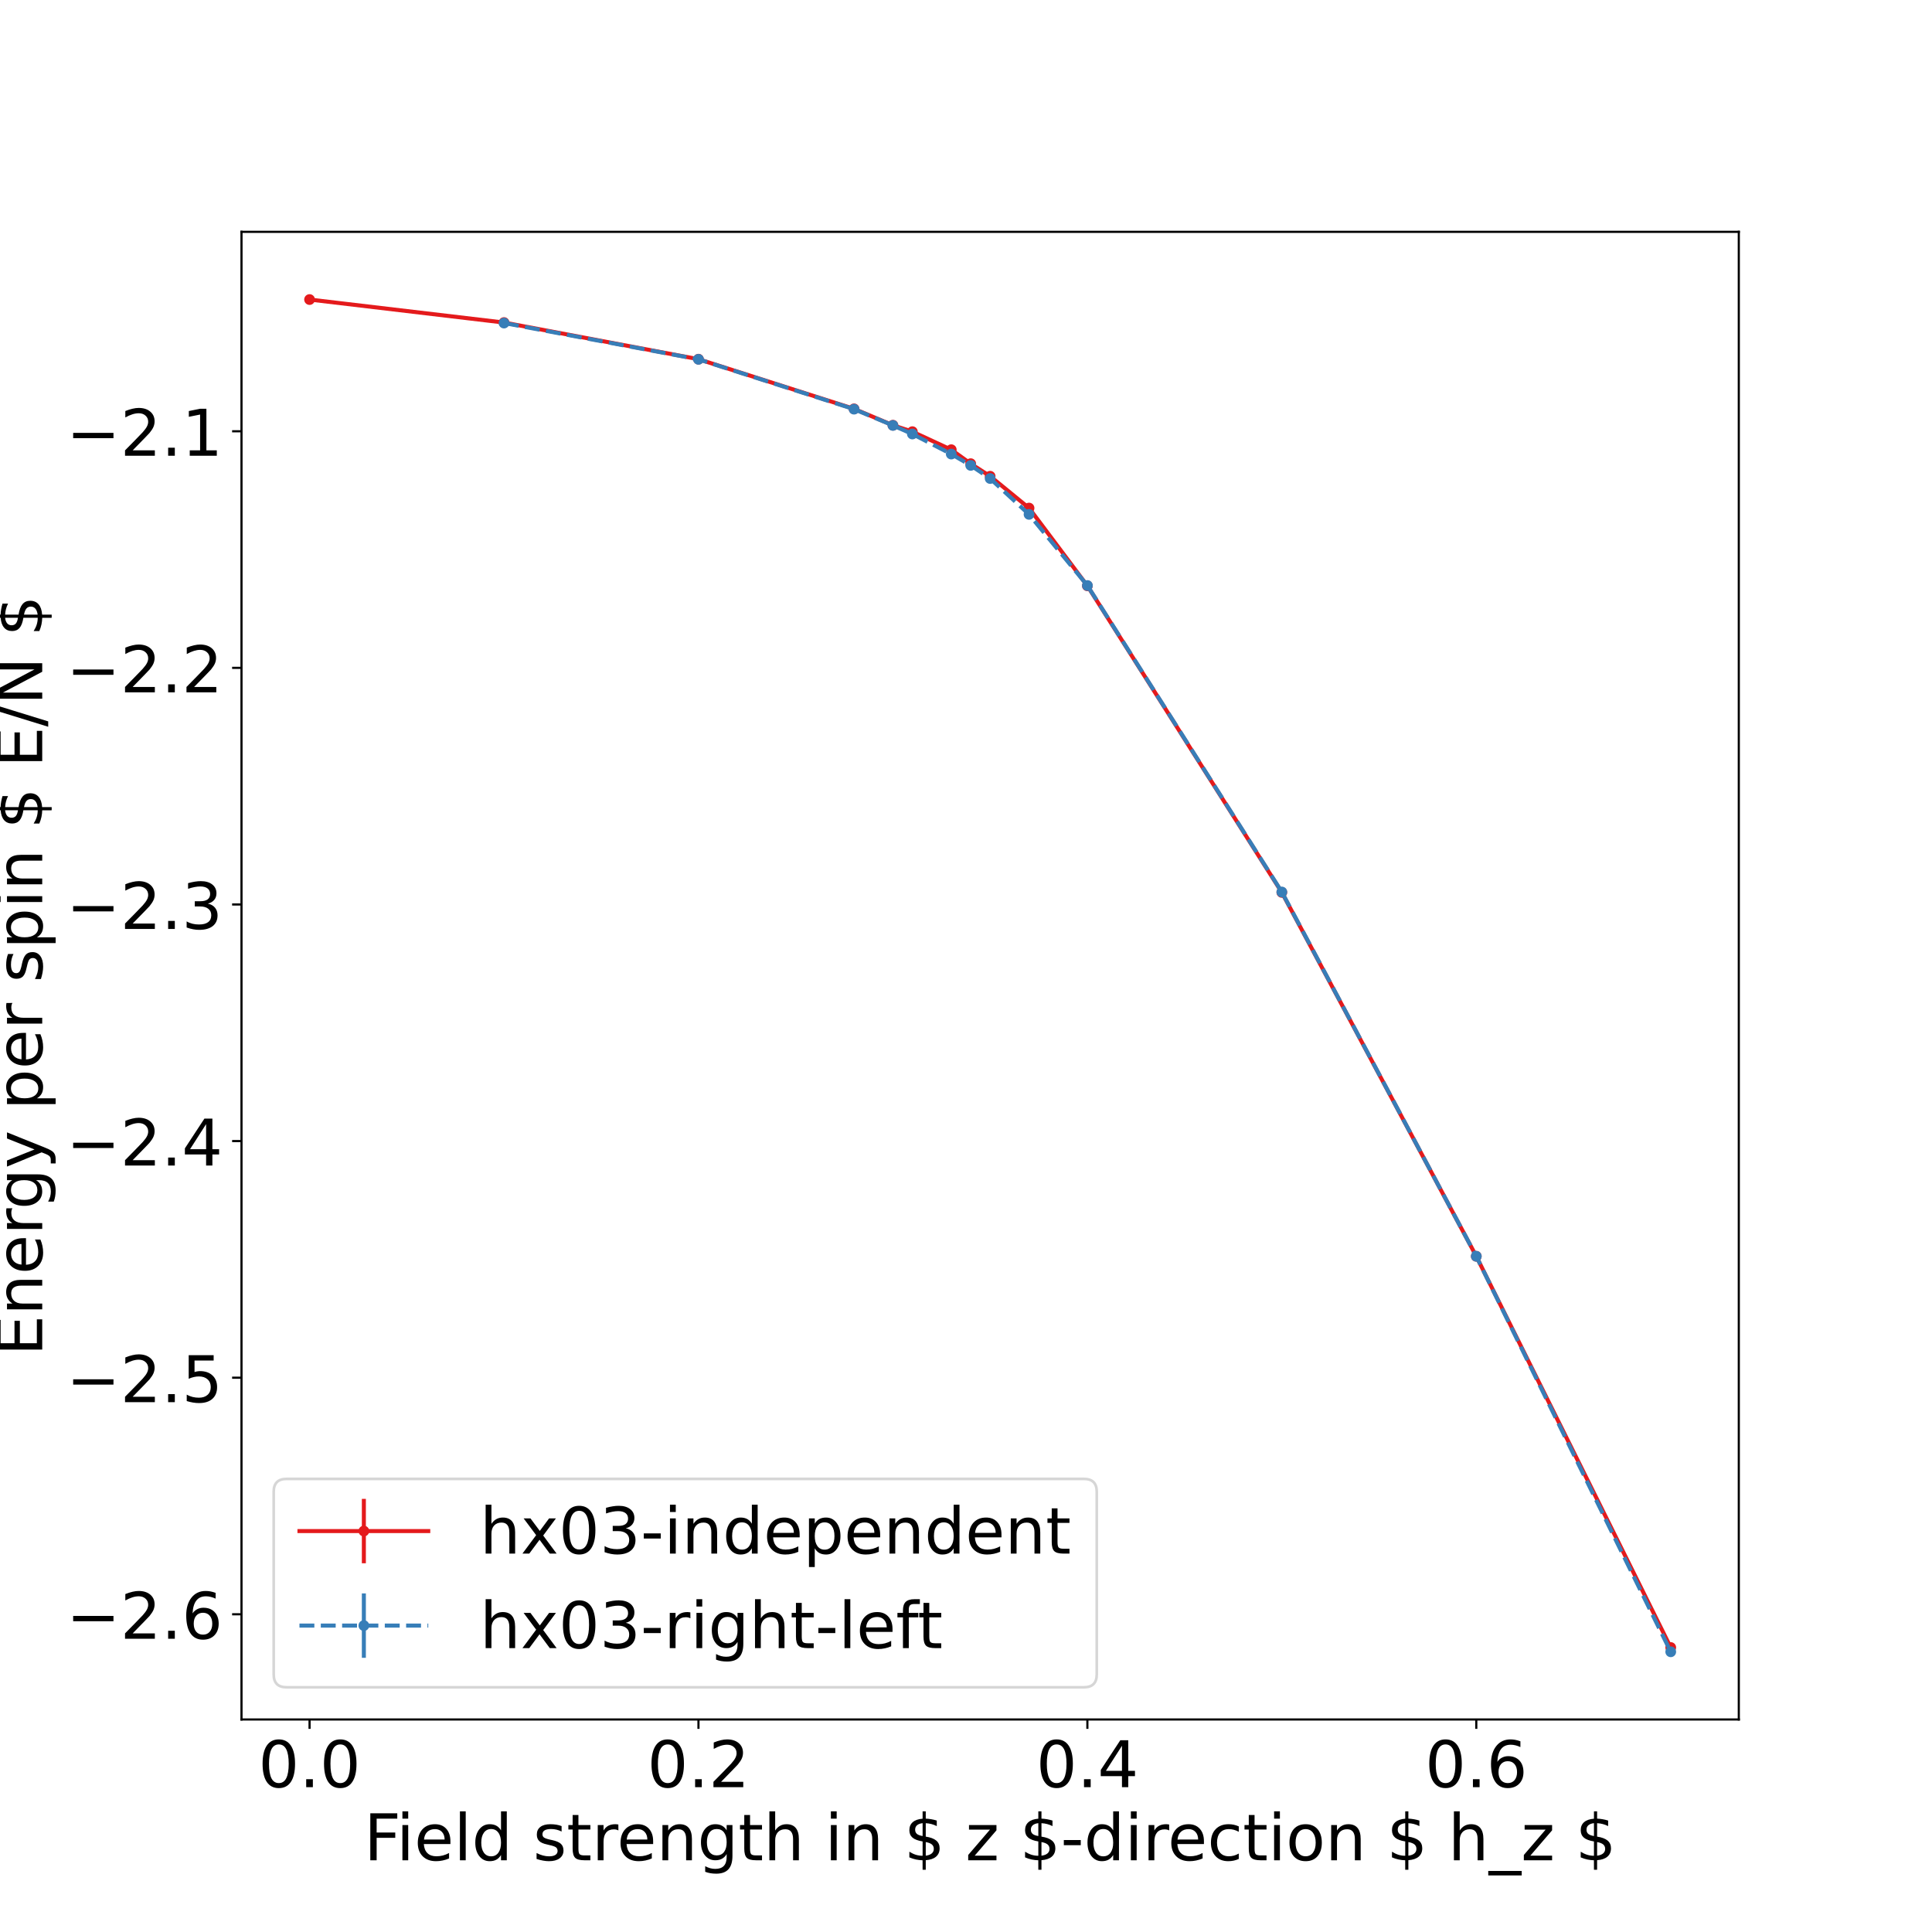
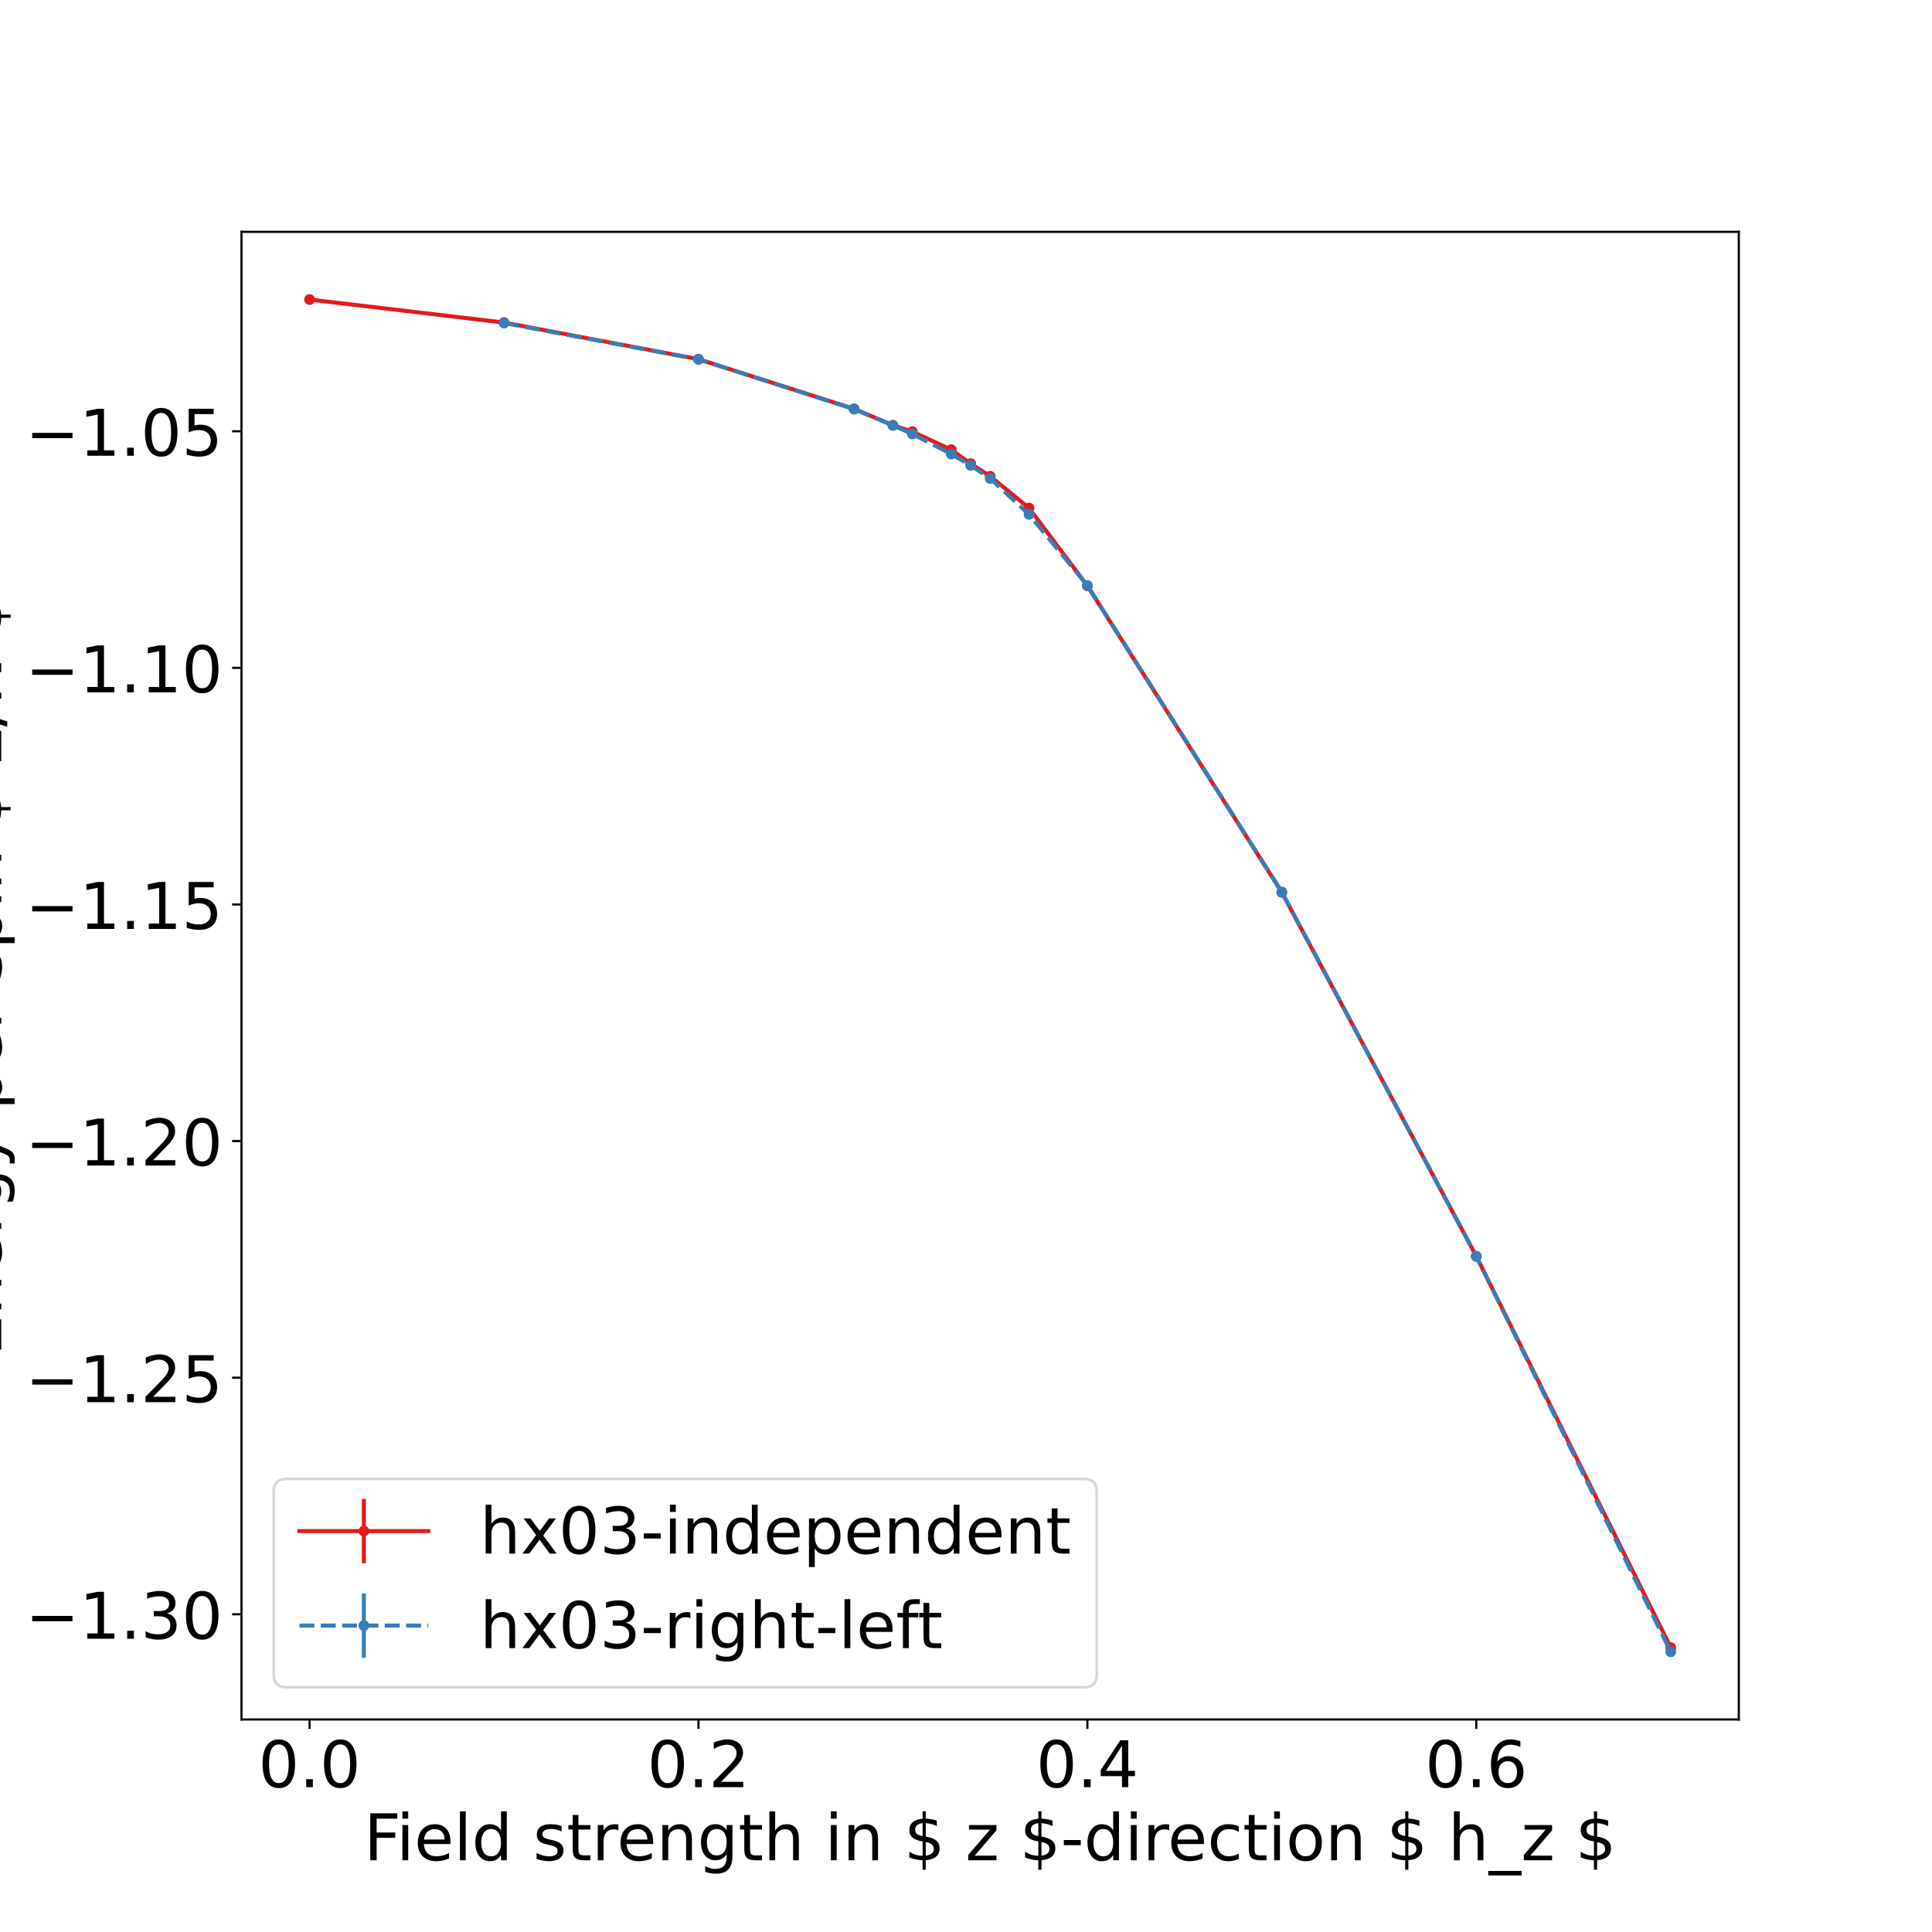
<svg xmlns="http://www.w3.org/2000/svg" xmlns:xlink="http://www.w3.org/1999/xlink" width="720pt" height="720pt" viewBox="0 0 720 720" version="1.1">
  <defs>
    <style type="text/css">*{stroke-linejoin: round; stroke-linecap: butt}</style>
  </defs>
  <g id="figure_1">
    <g id="patch_1">
      <path d="M 0 720  L 720 720  L 720 0  L 0 0  z " style="fill: #ffffff" />
    </g>
    <g id="axes_1">
      <g id="patch_2">
        <path d="M 90 640.8  L 648 640.8  L 648 86.4  L 90 86.4  z " style="fill: #ffffff" />
      </g>
      <g id="matplotlib.axis_1">
        <g id="xtick_1">
          <g id="line2d_1">
            <defs>
-               <path id="m2c395061cf" d="M 0 0  L 0 3.5  " style="stroke: #000000; stroke-width: 0.8" />
+               <path id="mcec8a4b3a9" d="M 0 0  L 0 3.5  " style="stroke: #000000; stroke-width: 0.8" />
            </defs>
            <g>
-               <use xlink:href="#m2c395061cf" x="115.364" y="640.8" style="stroke: #000000; stroke-width: 0.8" />
+               <use xlink:href="#mcec8a4b3a9" x="115.364" y="640.8" style="stroke: #000000; stroke-width: 0.8" />
            </g>
          </g>
          <g id="text_1">
            <text style="font: 24px 'DejaVu Sans', 'Bitstream Vera Sans', 'Computer Modern Sans Serif', 'Lucida Grande', 'Verdana', 'Geneva', 'Lucid', 'Arial', 'Helvetica', 'Avant Garde', sans-serif; text-anchor: middle" x="115.364" y="666.036" transform="rotate(-0 115.3636 666.0362)">0.0</text>
          </g>
        </g>
        <g id="xtick_2">
          <g id="line2d_2">
            <g>
-               <use xlink:href="#m2c395061cf" x="260.299" y="640.8" style="stroke: #000000; stroke-width: 0.8" />
+               <use xlink:href="#mcec8a4b3a9" x="260.299" y="640.8" style="stroke: #000000; stroke-width: 0.8" />
            </g>
          </g>
          <g id="text_2">
            <text style="font: 24px 'DejaVu Sans', 'Bitstream Vera Sans', 'Computer Modern Sans Serif', 'Lucida Grande', 'Verdana', 'Geneva', 'Lucid', 'Arial', 'Helvetica', 'Avant Garde', sans-serif; text-anchor: middle" x="260.299" y="666.036" transform="rotate(-0 260.2987 666.0362)">0.2</text>
          </g>
        </g>
        <g id="xtick_3">
          <g id="line2d_3">
            <g>
-               <use xlink:href="#m2c395061cf" x="405.234" y="640.8" style="stroke: #000000; stroke-width: 0.8" />
+               <use xlink:href="#mcec8a4b3a9" x="405.234" y="640.8" style="stroke: #000000; stroke-width: 0.8" />
            </g>
          </g>
          <g id="text_3">
            <text style="font: 24px 'DejaVu Sans', 'Bitstream Vera Sans', 'Computer Modern Sans Serif', 'Lucida Grande', 'Verdana', 'Geneva', 'Lucid', 'Arial', 'Helvetica', 'Avant Garde', sans-serif; text-anchor: middle" x="405.234" y="666.036" transform="rotate(-0 405.2338 666.0362)">0.4</text>
          </g>
        </g>
        <g id="xtick_4">
          <g id="line2d_4">
            <g>
-               <use xlink:href="#m2c395061cf" x="550.169" y="640.8" style="stroke: #000000; stroke-width: 0.8" />
+               <use xlink:href="#mcec8a4b3a9" x="550.169" y="640.8" style="stroke: #000000; stroke-width: 0.8" />
            </g>
          </g>
          <g id="text_4">
            <text style="font: 24px 'DejaVu Sans', 'Bitstream Vera Sans', 'Computer Modern Sans Serif', 'Lucida Grande', 'Verdana', 'Geneva', 'Lucid', 'Arial', 'Helvetica', 'Avant Garde', sans-serif; text-anchor: middle" x="550.169" y="666.036" transform="rotate(-0 550.1688 666.0362)">0.6</text>
          </g>
        </g>
        <g id="text_5">
          <text style="font: 24px 'DejaVu Sans', 'Bitstream Vera Sans', 'Computer Modern Sans Serif', 'Lucida Grande', 'Verdana', 'Geneva', 'Lucid', 'Arial', 'Helvetica', 'Avant Garde', sans-serif; text-anchor: middle" x="369" y="693.264" transform="rotate(-0 369 693.2637)">Field strength in $ z $-direction $ h_z $ </text>
        </g>
      </g>
      <g id="matplotlib.axis_2">
        <g id="ytick_1">
          <g id="line2d_5">
            <defs>
-               <path id="m868a399884" d="M 0 0  L -3.5 0  " style="stroke: #000000; stroke-width: 0.8" />
+               <path id="m85bc985d0d" d="M 0 0  L -3.5 0  " style="stroke: #000000; stroke-width: 0.8" />
            </defs>
            <g>
-               <use xlink:href="#m868a399884" x="90" y="601.599" style="stroke: #000000; stroke-width: 0.8" />
+               <use xlink:href="#m85bc985d0d" x="90" y="601.599" style="stroke: #000000; stroke-width: 0.8" />
            </g>
          </g>
          <g id="text_6">
-             <text style="font: 24px 'DejaVu Sans', 'Bitstream Vera Sans', 'Computer Modern Sans Serif', 'Lucida Grande', 'Verdana', 'Geneva', 'Lucid', 'Arial', 'Helvetica', 'Avant Garde', sans-serif; text-anchor: end" x="83" y="610.717" transform="rotate(-0 83 610.7166)">−2.6</text>
+             <text style="font: 24px 'DejaVu Sans', 'Bitstream Vera Sans', 'Computer Modern Sans Serif', 'Lucida Grande', 'Verdana', 'Geneva', 'Lucid', 'Arial', 'Helvetica', 'Avant Garde', sans-serif; text-anchor: end" x="83" y="610.717" transform="rotate(-0 83 610.7166)">−1.30</text>
          </g>
        </g>
        <g id="ytick_2">
          <g id="line2d_6">
            <g>
-               <use xlink:href="#m868a399884" x="90" y="513.422" style="stroke: #000000; stroke-width: 0.8" />
+               <use xlink:href="#m85bc985d0d" x="90" y="513.422" style="stroke: #000000; stroke-width: 0.8" />
            </g>
          </g>
          <g id="text_7">
-             <text style="font: 24px 'DejaVu Sans', 'Bitstream Vera Sans', 'Computer Modern Sans Serif', 'Lucida Grande', 'Verdana', 'Geneva', 'Lucid', 'Arial', 'Helvetica', 'Avant Garde', sans-serif; text-anchor: end" x="83" y="522.54" transform="rotate(-0 83 522.5403)">−2.5</text>
+             <text style="font: 24px 'DejaVu Sans', 'Bitstream Vera Sans', 'Computer Modern Sans Serif', 'Lucida Grande', 'Verdana', 'Geneva', 'Lucid', 'Arial', 'Helvetica', 'Avant Garde', sans-serif; text-anchor: end" x="83" y="522.54" transform="rotate(-0 83 522.5403)">−1.25</text>
          </g>
        </g>
        <g id="ytick_3">
          <g id="line2d_7">
            <g>
-               <use xlink:href="#m868a399884" x="90" y="425.246" style="stroke: #000000; stroke-width: 0.8" />
+               <use xlink:href="#m85bc985d0d" x="90" y="425.246" style="stroke: #000000; stroke-width: 0.8" />
            </g>
          </g>
          <g id="text_8">
-             <text style="font: 24px 'DejaVu Sans', 'Bitstream Vera Sans', 'Computer Modern Sans Serif', 'Lucida Grande', 'Verdana', 'Geneva', 'Lucid', 'Arial', 'Helvetica', 'Avant Garde', sans-serif; text-anchor: end" x="83" y="434.364" transform="rotate(-0 83 434.3639)">−2.4</text>
+             <text style="font: 24px 'DejaVu Sans', 'Bitstream Vera Sans', 'Computer Modern Sans Serif', 'Lucida Grande', 'Verdana', 'Geneva', 'Lucid', 'Arial', 'Helvetica', 'Avant Garde', sans-serif; text-anchor: end" x="83" y="434.364" transform="rotate(-0 83 434.3639)">−1.20</text>
          </g>
        </g>
        <g id="ytick_4">
          <g id="line2d_8">
            <g>
-               <use xlink:href="#m868a399884" x="90" y="337.069" style="stroke: #000000; stroke-width: 0.8" />
+               <use xlink:href="#m85bc985d0d" x="90" y="337.069" style="stroke: #000000; stroke-width: 0.8" />
            </g>
          </g>
          <g id="text_9">
-             <text style="font: 24px 'DejaVu Sans', 'Bitstream Vera Sans', 'Computer Modern Sans Serif', 'Lucida Grande', 'Verdana', 'Geneva', 'Lucid', 'Arial', 'Helvetica', 'Avant Garde', sans-serif; text-anchor: end" x="83" y="346.187" transform="rotate(-0 83 346.1875)">−2.3</text>
+             <text style="font: 24px 'DejaVu Sans', 'Bitstream Vera Sans', 'Computer Modern Sans Serif', 'Lucida Grande', 'Verdana', 'Geneva', 'Lucid', 'Arial', 'Helvetica', 'Avant Garde', sans-serif; text-anchor: end" x="83" y="346.187" transform="rotate(-0 83 346.1875)">−1.15</text>
          </g>
        </g>
        <g id="ytick_5">
          <g id="line2d_9">
            <g>
-               <use xlink:href="#m868a399884" x="90" y="248.893" style="stroke: #000000; stroke-width: 0.8" />
+               <use xlink:href="#m85bc985d0d" x="90" y="248.893" style="stroke: #000000; stroke-width: 0.8" />
            </g>
          </g>
          <g id="text_10">
-             <text style="font: 24px 'DejaVu Sans', 'Bitstream Vera Sans', 'Computer Modern Sans Serif', 'Lucida Grande', 'Verdana', 'Geneva', 'Lucid', 'Arial', 'Helvetica', 'Avant Garde', sans-serif; text-anchor: end" x="83" y="258.011" transform="rotate(-0 83 258.0111)">−2.2</text>
+             <text style="font: 24px 'DejaVu Sans', 'Bitstream Vera Sans', 'Computer Modern Sans Serif', 'Lucida Grande', 'Verdana', 'Geneva', 'Lucid', 'Arial', 'Helvetica', 'Avant Garde', sans-serif; text-anchor: end" x="83" y="258.011" transform="rotate(-0 83 258.0111)">−1.10</text>
          </g>
        </g>
        <g id="ytick_6">
          <g id="line2d_10">
            <g>
-               <use xlink:href="#m868a399884" x="90" y="160.717" style="stroke: #000000; stroke-width: 0.8" />
+               <use xlink:href="#m85bc985d0d" x="90" y="160.717" style="stroke: #000000; stroke-width: 0.8" />
            </g>
          </g>
          <g id="text_11">
-             <text style="font: 24px 'DejaVu Sans', 'Bitstream Vera Sans', 'Computer Modern Sans Serif', 'Lucida Grande', 'Verdana', 'Geneva', 'Lucid', 'Arial', 'Helvetica', 'Avant Garde', sans-serif; text-anchor: end" x="83" y="169.835" transform="rotate(-0 83 169.8347)">−2.1</text>
+             <text style="font: 24px 'DejaVu Sans', 'Bitstream Vera Sans', 'Computer Modern Sans Serif', 'Lucida Grande', 'Verdana', 'Geneva', 'Lucid', 'Arial', 'Helvetica', 'Avant Garde', sans-serif; text-anchor: end" x="83" y="169.835" transform="rotate(-0 83 169.8347)">−1.05</text>
          </g>
        </g>
        <g id="text_12">
-           <text style="font: 24px 'DejaVu Sans', 'Bitstream Vera Sans', 'Computer Modern Sans Serif', 'Lucida Grande', 'Verdana', 'Geneva', 'Lucid', 'Arial', 'Helvetica', 'Avant Garde', sans-serif; text-anchor: middle" x="15.73" y="363.6" transform="rotate(-90 15.73 363.6)">Energy per spin $ E/N $</text>
+           <text style="font: 24px 'DejaVu Sans', 'Bitstream Vera Sans', 'Computer Modern Sans Serif', 'Lucida Grande', 'Verdana', 'Geneva', 'Lucid', 'Arial', 'Helvetica', 'Avant Garde', sans-serif; text-anchor: middle" x="0.46" y="363.6" transform="rotate(-90 0.46 363.6)">Energy per spin $ E/N $</text>
        </g>
      </g>
      <g id="LineCollection_1">
-         <path d="M 115.364 111.667  L 115.364 111.6  " clip-path="url(#pf76ca78fe7)" style="fill: none; stroke: #e41a1c; stroke-width: 1.5" />
-         <path d="M 187.831 120.224  L 187.831 120.186  " clip-path="url(#pf76ca78fe7)" style="fill: none; stroke: #e41a1c; stroke-width: 1.5" />
-         <path d="M 260.299 133.878  L 260.299 133.842  " clip-path="url(#pf76ca78fe7)" style="fill: none; stroke: #e41a1c; stroke-width: 1.5" />
-         <path d="M 318.273 152.389  L 318.273 152.346  " clip-path="url(#pf76ca78fe7)" style="fill: none; stroke: #e41a1c; stroke-width: 1.5" />
-         <path d="M 332.766 158.498  L 332.766 158.451  " clip-path="url(#pf76ca78fe7)" style="fill: none; stroke: #e41a1c; stroke-width: 1.5" />
-         <path d="M 340.013 160.906  L 340.013 160.838  " clip-path="url(#pf76ca78fe7)" style="fill: none; stroke: #e41a1c; stroke-width: 1.5" />
-         <path d="M 354.506 167.634  L 354.506 167.553  " clip-path="url(#pf76ca78fe7)" style="fill: none; stroke: #e41a1c; stroke-width: 1.5" />
-         <path d="M 361.753 172.832  L 361.753 172.772  " clip-path="url(#pf76ca78fe7)" style="fill: none; stroke: #e41a1c; stroke-width: 1.5" />
-         <path d="M 369 177.527  L 369 177.448  " clip-path="url(#pf76ca78fe7)" style="fill: none; stroke: #e41a1c; stroke-width: 1.5" />
-         <path d="M 383.494 189.427  L 383.494 189.257  " clip-path="url(#pf76ca78fe7)" style="fill: none; stroke: #e41a1c; stroke-width: 1.5" />
-         <path d="M 405.234 218.354  L 405.234 218.279  " clip-path="url(#pf76ca78fe7)" style="fill: none; stroke: #e41a1c; stroke-width: 1.5" />
-         <path d="M 477.701 332.598  L 477.701 332.547  " clip-path="url(#pf76ca78fe7)" style="fill: none; stroke: #e41a1c; stroke-width: 1.5" />
-         <path d="M 550.169 468.207  L 550.169 468.154  " clip-path="url(#pf76ca78fe7)" style="fill: none; stroke: #e41a1c; stroke-width: 1.5" />
-         <path d="M 622.636 615.388  L 622.636 612.569  " clip-path="url(#pf76ca78fe7)" style="fill: none; stroke: #e41a1c; stroke-width: 1.5" />
+         <path d="M 115.364 111.667  L 115.364 111.6  " clip-path="url(#p4202f6b761)" style="fill: none; stroke: #e41a1c; stroke-width: 1.5" />
+         <path d="M 187.831 120.224  L 187.831 120.186  " clip-path="url(#p4202f6b761)" style="fill: none; stroke: #e41a1c; stroke-width: 1.5" />
+         <path d="M 260.299 133.878  L 260.299 133.842  " clip-path="url(#p4202f6b761)" style="fill: none; stroke: #e41a1c; stroke-width: 1.5" />
+         <path d="M 318.273 152.389  L 318.273 152.346  " clip-path="url(#p4202f6b761)" style="fill: none; stroke: #e41a1c; stroke-width: 1.5" />
+         <path d="M 332.766 158.498  L 332.766 158.451  " clip-path="url(#p4202f6b761)" style="fill: none; stroke: #e41a1c; stroke-width: 1.5" />
+         <path d="M 340.013 160.906  L 340.013 160.838  " clip-path="url(#p4202f6b761)" style="fill: none; stroke: #e41a1c; stroke-width: 1.5" />
+         <path d="M 354.506 167.634  L 354.506 167.553  " clip-path="url(#p4202f6b761)" style="fill: none; stroke: #e41a1c; stroke-width: 1.5" />
+         <path d="M 361.753 172.832  L 361.753 172.772  " clip-path="url(#p4202f6b761)" style="fill: none; stroke: #e41a1c; stroke-width: 1.5" />
+         <path d="M 369 177.527  L 369 177.448  " clip-path="url(#p4202f6b761)" style="fill: none; stroke: #e41a1c; stroke-width: 1.5" />
+         <path d="M 383.494 189.427  L 383.494 189.257  " clip-path="url(#p4202f6b761)" style="fill: none; stroke: #e41a1c; stroke-width: 1.5" />
+         <path d="M 405.234 218.354  L 405.234 218.279  " clip-path="url(#p4202f6b761)" style="fill: none; stroke: #e41a1c; stroke-width: 1.5" />
+         <path d="M 477.701 332.598  L 477.701 332.547  " clip-path="url(#p4202f6b761)" style="fill: none; stroke: #e41a1c; stroke-width: 1.5" />
+         <path d="M 550.169 468.207  L 550.169 468.154  " clip-path="url(#p4202f6b761)" style="fill: none; stroke: #e41a1c; stroke-width: 1.5" />
+         <path d="M 622.636 615.388  L 622.636 612.569  " clip-path="url(#p4202f6b761)" style="fill: none; stroke: #e41a1c; stroke-width: 1.5" />
      </g>
      <g id="LineCollection_2">
-         <path d="M 187.831 120.409  L 187.831 120.375  " clip-path="url(#pf76ca78fe7)" style="fill: none; stroke: #377eb8; stroke-width: 1.5" />
-         <path d="M 260.299 133.93  L 260.299 133.894  " clip-path="url(#pf76ca78fe7)" style="fill: none; stroke: #377eb8; stroke-width: 1.5" />
-         <path d="M 318.273 152.502  L 318.273 152.458  " clip-path="url(#pf76ca78fe7)" style="fill: none; stroke: #377eb8; stroke-width: 1.5" />
-         <path d="M 332.766 158.564  L 332.766 158.52  " clip-path="url(#pf76ca78fe7)" style="fill: none; stroke: #377eb8; stroke-width: 1.5" />
-         <path d="M 340.013 161.766  L 340.013 161.718  " clip-path="url(#pf76ca78fe7)" style="fill: none; stroke: #377eb8; stroke-width: 1.5" />
-         <path d="M 354.506 169.24  L 354.506 169.185  " clip-path="url(#pf76ca78fe7)" style="fill: none; stroke: #377eb8; stroke-width: 1.5" />
-         <path d="M 361.753 173.471  L 361.753 173.41  " clip-path="url(#pf76ca78fe7)" style="fill: none; stroke: #377eb8; stroke-width: 1.5" />
-         <path d="M 369 178.356  L 369 178.292  " clip-path="url(#pf76ca78fe7)" style="fill: none; stroke: #377eb8; stroke-width: 1.5" />
-         <path d="M 383.494 191.729  L 383.494 191.656  " clip-path="url(#pf76ca78fe7)" style="fill: none; stroke: #377eb8; stroke-width: 1.5" />
-         <path d="M 405.234 218.242  L 405.234 218.168  " clip-path="url(#pf76ca78fe7)" style="fill: none; stroke: #377eb8; stroke-width: 1.5" />
-         <path d="M 477.701 332.457  L 477.701 332.395  " clip-path="url(#pf76ca78fe7)" style="fill: none; stroke: #377eb8; stroke-width: 1.5" />
-         <path d="M 550.169 468.205  L 550.169 468.16  " clip-path="url(#pf76ca78fe7)" style="fill: none; stroke: #377eb8; stroke-width: 1.5" />
-         <path d="M 622.636 615.6  L 622.636 615.548  " clip-path="url(#pf76ca78fe7)" style="fill: none; stroke: #377eb8; stroke-width: 1.5" />
+         <path d="M 187.831 120.409  L 187.831 120.375  " clip-path="url(#p4202f6b761)" style="fill: none; stroke: #377eb8; stroke-width: 1.5" />
+         <path d="M 260.299 133.93  L 260.299 133.894  " clip-path="url(#p4202f6b761)" style="fill: none; stroke: #377eb8; stroke-width: 1.5" />
+         <path d="M 318.273 152.502  L 318.273 152.458  " clip-path="url(#p4202f6b761)" style="fill: none; stroke: #377eb8; stroke-width: 1.5" />
+         <path d="M 332.766 158.564  L 332.766 158.52  " clip-path="url(#p4202f6b761)" style="fill: none; stroke: #377eb8; stroke-width: 1.5" />
+         <path d="M 340.013 161.766  L 340.013 161.718  " clip-path="url(#p4202f6b761)" style="fill: none; stroke: #377eb8; stroke-width: 1.5" />
+         <path d="M 354.506 169.24  L 354.506 169.185  " clip-path="url(#p4202f6b761)" style="fill: none; stroke: #377eb8; stroke-width: 1.5" />
+         <path d="M 361.753 173.471  L 361.753 173.41  " clip-path="url(#p4202f6b761)" style="fill: none; stroke: #377eb8; stroke-width: 1.5" />
+         <path d="M 369 178.356  L 369 178.292  " clip-path="url(#p4202f6b761)" style="fill: none; stroke: #377eb8; stroke-width: 1.5" />
+         <path d="M 383.494 191.729  L 383.494 191.656  " clip-path="url(#p4202f6b761)" style="fill: none; stroke: #377eb8; stroke-width: 1.5" />
+         <path d="M 405.234 218.242  L 405.234 218.168  " clip-path="url(#p4202f6b761)" style="fill: none; stroke: #377eb8; stroke-width: 1.5" />
+         <path d="M 477.701 332.457  L 477.701 332.395  " clip-path="url(#p4202f6b761)" style="fill: none; stroke: #377eb8; stroke-width: 1.5" />
+         <path d="M 550.169 468.205  L 550.169 468.16  " clip-path="url(#p4202f6b761)" style="fill: none; stroke: #377eb8; stroke-width: 1.5" />
+         <path d="M 622.636 615.6  L 622.636 615.548  " clip-path="url(#p4202f6b761)" style="fill: none; stroke: #377eb8; stroke-width: 1.5" />
      </g>
      <g id="line2d_11">
-         <path d="M 115.364 111.633  L 187.831 120.205  L 260.299 133.86  L 318.273 152.367  L 332.766 158.475  L 340.013 160.872  L 354.506 167.593  L 361.753 172.802  L 369 177.488  L 383.494 189.342  L 405.234 218.317  L 477.701 332.573  L 550.169 468.18  L 622.636 613.979  " clip-path="url(#pf76ca78fe7)" style="fill: none; stroke: #e41a1c; stroke-width: 1.5; stroke-linecap: square" />
+         <path d="M 115.364 111.633  L 187.831 120.205  L 260.299 133.86  L 318.273 152.367  L 332.766 158.475  L 340.013 160.872  L 354.506 167.593  L 361.753 172.802  L 369 177.488  L 383.494 189.342  L 405.234 218.317  L 477.701 332.573  L 550.169 468.18  L 622.636 613.979  " clip-path="url(#p4202f6b761)" style="fill: none; stroke: #e41a1c; stroke-width: 1.5; stroke-linecap: square" />
        <defs>
-           <path id="m94ee59eb36" d="M 0 1.5  C 0.398 1.5 0.779 1.342 1.061 1.061  C 1.342 0.779 1.5 0.398 1.5 0  C 1.5 -0.398 1.342 -0.779 1.061 -1.061  C 0.779 -1.342 0.398 -1.5 0 -1.5  C -0.398 -1.5 -0.779 -1.342 -1.061 -1.061  C -1.342 -0.779 -1.5 -0.398 -1.5 0  C -1.5 0.398 -1.342 0.779 -1.061 1.061  C -0.779 1.342 -0.398 1.5 0 1.5  z " style="stroke: #e41a1c" />
+           <path id="mc5d1755327" d="M 0 1.5  C 0.398 1.5 0.779 1.342 1.061 1.061  C 1.342 0.779 1.5 0.398 1.5 0  C 1.5 -0.398 1.342 -0.779 1.061 -1.061  C 0.779 -1.342 0.398 -1.5 0 -1.5  C -0.398 -1.5 -0.779 -1.342 -1.061 -1.061  C -1.342 -0.779 -1.5 -0.398 -1.5 0  C -1.5 0.398 -1.342 0.779 -1.061 1.061  C -0.779 1.342 -0.398 1.5 0 1.5  z " style="stroke: #e41a1c" />
        </defs>
-         <g clip-path="url(#pf76ca78fe7)">
-           <use xlink:href="#m94ee59eb36" x="115.364" y="111.633" style="fill: #e41a1c; stroke: #e41a1c" />
-           <use xlink:href="#m94ee59eb36" x="187.831" y="120.205" style="fill: #e41a1c; stroke: #e41a1c" />
-           <use xlink:href="#m94ee59eb36" x="260.299" y="133.86" style="fill: #e41a1c; stroke: #e41a1c" />
-           <use xlink:href="#m94ee59eb36" x="318.273" y="152.367" style="fill: #e41a1c; stroke: #e41a1c" />
-           <use xlink:href="#m94ee59eb36" x="332.766" y="158.475" style="fill: #e41a1c; stroke: #e41a1c" />
-           <use xlink:href="#m94ee59eb36" x="340.013" y="160.872" style="fill: #e41a1c; stroke: #e41a1c" />
-           <use xlink:href="#m94ee59eb36" x="354.506" y="167.593" style="fill: #e41a1c; stroke: #e41a1c" />
-           <use xlink:href="#m94ee59eb36" x="361.753" y="172.802" style="fill: #e41a1c; stroke: #e41a1c" />
-           <use xlink:href="#m94ee59eb36" x="369" y="177.488" style="fill: #e41a1c; stroke: #e41a1c" />
-           <use xlink:href="#m94ee59eb36" x="383.494" y="189.342" style="fill: #e41a1c; stroke: #e41a1c" />
-           <use xlink:href="#m94ee59eb36" x="405.234" y="218.317" style="fill: #e41a1c; stroke: #e41a1c" />
-           <use xlink:href="#m94ee59eb36" x="477.701" y="332.573" style="fill: #e41a1c; stroke: #e41a1c" />
-           <use xlink:href="#m94ee59eb36" x="550.169" y="468.18" style="fill: #e41a1c; stroke: #e41a1c" />
-           <use xlink:href="#m94ee59eb36" x="622.636" y="613.979" style="fill: #e41a1c; stroke: #e41a1c" />
+         <g clip-path="url(#p4202f6b761)">
+           <use xlink:href="#mc5d1755327" x="115.364" y="111.633" style="fill: #e41a1c; stroke: #e41a1c" />
+           <use xlink:href="#mc5d1755327" x="187.831" y="120.205" style="fill: #e41a1c; stroke: #e41a1c" />
+           <use xlink:href="#mc5d1755327" x="260.299" y="133.86" style="fill: #e41a1c; stroke: #e41a1c" />
+           <use xlink:href="#mc5d1755327" x="318.273" y="152.367" style="fill: #e41a1c; stroke: #e41a1c" />
+           <use xlink:href="#mc5d1755327" x="332.766" y="158.475" style="fill: #e41a1c; stroke: #e41a1c" />
+           <use xlink:href="#mc5d1755327" x="340.013" y="160.872" style="fill: #e41a1c; stroke: #e41a1c" />
+           <use xlink:href="#mc5d1755327" x="354.506" y="167.593" style="fill: #e41a1c; stroke: #e41a1c" />
+           <use xlink:href="#mc5d1755327" x="361.753" y="172.802" style="fill: #e41a1c; stroke: #e41a1c" />
+           <use xlink:href="#mc5d1755327" x="369" y="177.488" style="fill: #e41a1c; stroke: #e41a1c" />
+           <use xlink:href="#mc5d1755327" x="383.494" y="189.342" style="fill: #e41a1c; stroke: #e41a1c" />
+           <use xlink:href="#mc5d1755327" x="405.234" y="218.317" style="fill: #e41a1c; stroke: #e41a1c" />
+           <use xlink:href="#mc5d1755327" x="477.701" y="332.573" style="fill: #e41a1c; stroke: #e41a1c" />
+           <use xlink:href="#mc5d1755327" x="550.169" y="468.18" style="fill: #e41a1c; stroke: #e41a1c" />
+           <use xlink:href="#mc5d1755327" x="622.636" y="613.979" style="fill: #e41a1c; stroke: #e41a1c" />
        </g>
      </g>
      <g id="line2d_12">
-         <path d="M 187.831 120.392  L 260.299 133.912  L 318.273 152.48  L 332.766 158.542  L 340.013 161.742  L 354.506 169.213  L 361.753 173.441  L 369 178.324  L 383.494 191.692  L 405.234 218.205  L 477.701 332.426  L 550.169 468.182  L 622.636 615.574  " clip-path="url(#pf76ca78fe7)" style="fill: none; stroke-dasharray: 5.55,2.4; stroke-dashoffset: 0; stroke: #377eb8; stroke-width: 1.5" />
+         <path d="M 187.831 120.392  L 260.299 133.912  L 318.273 152.48  L 332.766 158.542  L 340.013 161.742  L 354.506 169.213  L 361.753 173.441  L 369 178.324  L 383.494 191.692  L 405.234 218.205  L 477.701 332.426  L 550.169 468.182  L 622.636 615.574  " clip-path="url(#p4202f6b761)" style="fill: none; stroke-dasharray: 5.55,2.4; stroke-dashoffset: 0; stroke: #377eb8; stroke-width: 1.5" />
        <defs>
-           <path id="m7bd2246015" d="M 0 1.5  C 0.398 1.5 0.779 1.342 1.061 1.061  C 1.342 0.779 1.5 0.398 1.5 0  C 1.5 -0.398 1.342 -0.779 1.061 -1.061  C 0.779 -1.342 0.398 -1.5 0 -1.5  C -0.398 -1.5 -0.779 -1.342 -1.061 -1.061  C -1.342 -0.779 -1.5 -0.398 -1.5 0  C -1.5 0.398 -1.342 0.779 -1.061 1.061  C -0.779 1.342 -0.398 1.5 0 1.5  z " style="stroke: #377eb8" />
+           <path id="m278f6776e9" d="M 0 1.5  C 0.398 1.5 0.779 1.342 1.061 1.061  C 1.342 0.779 1.5 0.398 1.5 0  C 1.5 -0.398 1.342 -0.779 1.061 -1.061  C 0.779 -1.342 0.398 -1.5 0 -1.5  C -0.398 -1.5 -0.779 -1.342 -1.061 -1.061  C -1.342 -0.779 -1.5 -0.398 -1.5 0  C -1.5 0.398 -1.342 0.779 -1.061 1.061  C -0.779 1.342 -0.398 1.5 0 1.5  z " style="stroke: #377eb8" />
        </defs>
-         <g clip-path="url(#pf76ca78fe7)">
-           <use xlink:href="#m7bd2246015" x="187.831" y="120.392" style="fill: #377eb8; stroke: #377eb8" />
-           <use xlink:href="#m7bd2246015" x="260.299" y="133.912" style="fill: #377eb8; stroke: #377eb8" />
-           <use xlink:href="#m7bd2246015" x="318.273" y="152.48" style="fill: #377eb8; stroke: #377eb8" />
-           <use xlink:href="#m7bd2246015" x="332.766" y="158.542" style="fill: #377eb8; stroke: #377eb8" />
-           <use xlink:href="#m7bd2246015" x="340.013" y="161.742" style="fill: #377eb8; stroke: #377eb8" />
-           <use xlink:href="#m7bd2246015" x="354.506" y="169.213" style="fill: #377eb8; stroke: #377eb8" />
-           <use xlink:href="#m7bd2246015" x="361.753" y="173.441" style="fill: #377eb8; stroke: #377eb8" />
-           <use xlink:href="#m7bd2246015" x="369" y="178.324" style="fill: #377eb8; stroke: #377eb8" />
-           <use xlink:href="#m7bd2246015" x="383.494" y="191.692" style="fill: #377eb8; stroke: #377eb8" />
-           <use xlink:href="#m7bd2246015" x="405.234" y="218.205" style="fill: #377eb8; stroke: #377eb8" />
-           <use xlink:href="#m7bd2246015" x="477.701" y="332.426" style="fill: #377eb8; stroke: #377eb8" />
-           <use xlink:href="#m7bd2246015" x="550.169" y="468.182" style="fill: #377eb8; stroke: #377eb8" />
-           <use xlink:href="#m7bd2246015" x="622.636" y="615.574" style="fill: #377eb8; stroke: #377eb8" />
+         <g clip-path="url(#p4202f6b761)">
+           <use xlink:href="#m278f6776e9" x="187.831" y="120.392" style="fill: #377eb8; stroke: #377eb8" />
+           <use xlink:href="#m278f6776e9" x="260.299" y="133.912" style="fill: #377eb8; stroke: #377eb8" />
+           <use xlink:href="#m278f6776e9" x="318.273" y="152.48" style="fill: #377eb8; stroke: #377eb8" />
+           <use xlink:href="#m278f6776e9" x="332.766" y="158.542" style="fill: #377eb8; stroke: #377eb8" />
+           <use xlink:href="#m278f6776e9" x="340.013" y="161.742" style="fill: #377eb8; stroke: #377eb8" />
+           <use xlink:href="#m278f6776e9" x="354.506" y="169.213" style="fill: #377eb8; stroke: #377eb8" />
+           <use xlink:href="#m278f6776e9" x="361.753" y="173.441" style="fill: #377eb8; stroke: #377eb8" />
+           <use xlink:href="#m278f6776e9" x="369" y="178.324" style="fill: #377eb8; stroke: #377eb8" />
+           <use xlink:href="#m278f6776e9" x="383.494" y="191.692" style="fill: #377eb8; stroke: #377eb8" />
+           <use xlink:href="#m278f6776e9" x="405.234" y="218.205" style="fill: #377eb8; stroke: #377eb8" />
+           <use xlink:href="#m278f6776e9" x="477.701" y="332.426" style="fill: #377eb8; stroke: #377eb8" />
+           <use xlink:href="#m278f6776e9" x="550.169" y="468.182" style="fill: #377eb8; stroke: #377eb8" />
+           <use xlink:href="#m278f6776e9" x="622.636" y="615.574" style="fill: #377eb8; stroke: #377eb8" />
        </g>
      </g>
      <g id="patch_3">
        <path d="M 90 640.8  L 90 86.4  " style="fill: none; stroke: #000000; stroke-width: 0.8; stroke-linejoin: miter; stroke-linecap: square" />
      </g>
      <g id="patch_4">
        <path d="M 648 640.8  L 648 86.4  " style="fill: none; stroke: #000000; stroke-width: 0.8; stroke-linejoin: miter; stroke-linecap: square" />
      </g>
      <g id="patch_5">
        <path d="M 90 640.8  L 648 640.8  " style="fill: none; stroke: #000000; stroke-width: 0.8; stroke-linejoin: miter; stroke-linecap: square" />
      </g>
      <g id="patch_6">
        <path d="M 90 86.4  L 648 86.4  " style="fill: none; stroke: #000000; stroke-width: 0.8; stroke-linejoin: miter; stroke-linecap: square" />
      </g>
      <g id="legend_1">
        <g id="patch_7">
          <path d="M 106.8 628.8  L 403.931 628.8  Q 408.731 628.8 408.731 624  L 408.731 555.945  Q 408.731 551.145 403.931 551.145  L 106.8 551.145  Q 102 551.145 102 555.945  L 102 624  Q 102 628.8 106.8 628.8  z " style="fill: #ffffff; opacity: 0.8; stroke: #cccccc; stroke-linejoin: miter" />
        </g>
        <g id="LineCollection_3">
          <path d="M 135.6 582.581  L 135.6 558.581  " style="fill: none; stroke: #e41a1c; stroke-width: 1.5" />
        </g>
        <g id="line2d_13">
          <path d="M 111.6 570.581  L 159.6 570.581  " style="fill: none; stroke: #e41a1c; stroke-width: 1.5; stroke-linecap: square" />
        </g>
        <g id="line2d_14">
          <g>
-             <use xlink:href="#m94ee59eb36" x="135.6" y="570.581" style="fill: #e41a1c; stroke: #e41a1c" />
+             <use xlink:href="#mc5d1755327" x="135.6" y="570.581" style="fill: #e41a1c; stroke: #e41a1c" />
          </g>
        </g>
        <g id="text_13">
          <text style="font: 24px 'DejaVu Sans', 'Bitstream Vera Sans', 'Computer Modern Sans Serif', 'Lucida Grande', 'Verdana', 'Geneva', 'Lucid', 'Arial', 'Helvetica', 'Avant Garde', sans-serif; text-anchor: start" x="178.8" y="578.981" transform="rotate(-0 178.8 578.9813)">hx03-independent</text>
        </g>
        <g id="LineCollection_4">
          <path d="M 135.6 617.809  L 135.6 593.809  " style="fill: none; stroke: #377eb8; stroke-width: 1.5" />
        </g>
        <g id="line2d_15">
          <path d="M 111.6 605.809  L 159.6 605.809  " style="fill: none; stroke-dasharray: 5.55,2.4; stroke-dashoffset: 0; stroke: #377eb8; stroke-width: 1.5" />
        </g>
        <g id="line2d_16">
          <g>
-             <use xlink:href="#m7bd2246015" x="135.6" y="605.809" style="fill: #377eb8; stroke: #377eb8" />
+             <use xlink:href="#m278f6776e9" x="135.6" y="605.809" style="fill: #377eb8; stroke: #377eb8" />
          </g>
        </g>
        <g id="text_14">
          <text style="font: 24px 'DejaVu Sans', 'Bitstream Vera Sans', 'Computer Modern Sans Serif', 'Lucida Grande', 'Verdana', 'Geneva', 'Lucid', 'Arial', 'Helvetica', 'Avant Garde', sans-serif; text-anchor: start" x="178.8" y="614.209" transform="rotate(-0 178.8 614.2088)">hx03-right-left</text>
        </g>
      </g>
    </g>
  </g>
  <defs>
-     <clipPath id="pf76ca78fe7">
+     <clipPath id="p4202f6b761">
      <rect x="90" y="86.4" width="558" height="554.4" />
    </clipPath>
  </defs>
</svg>
